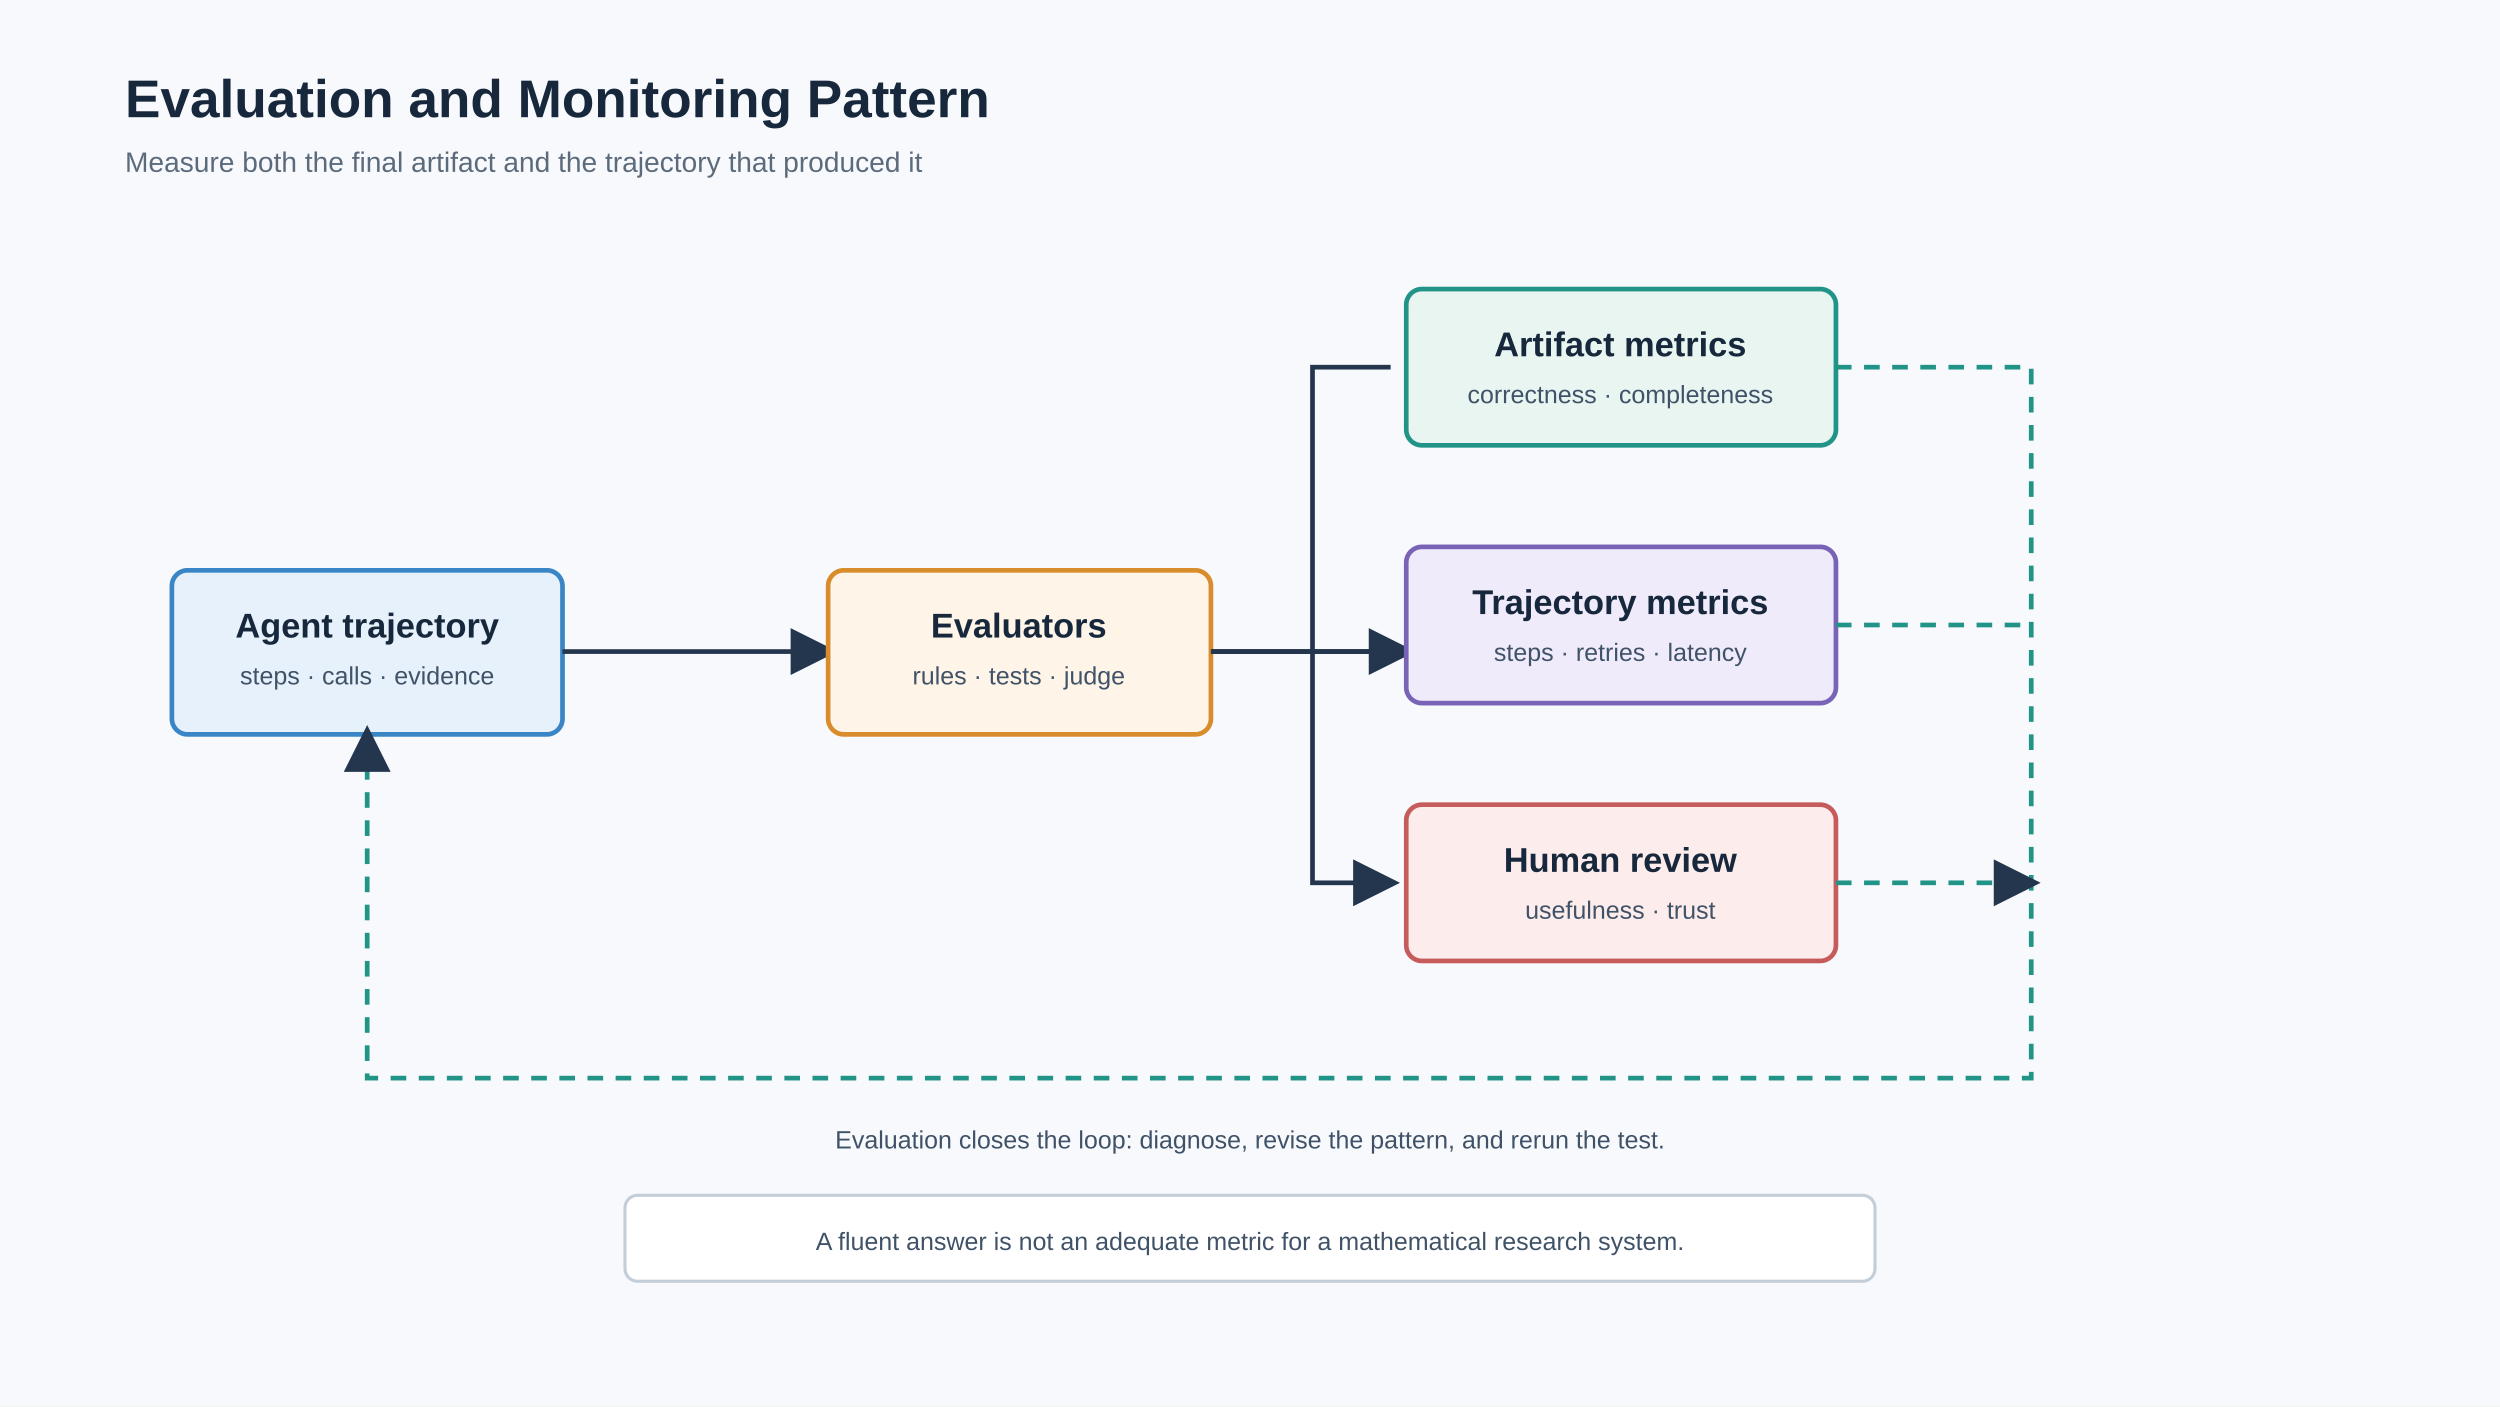
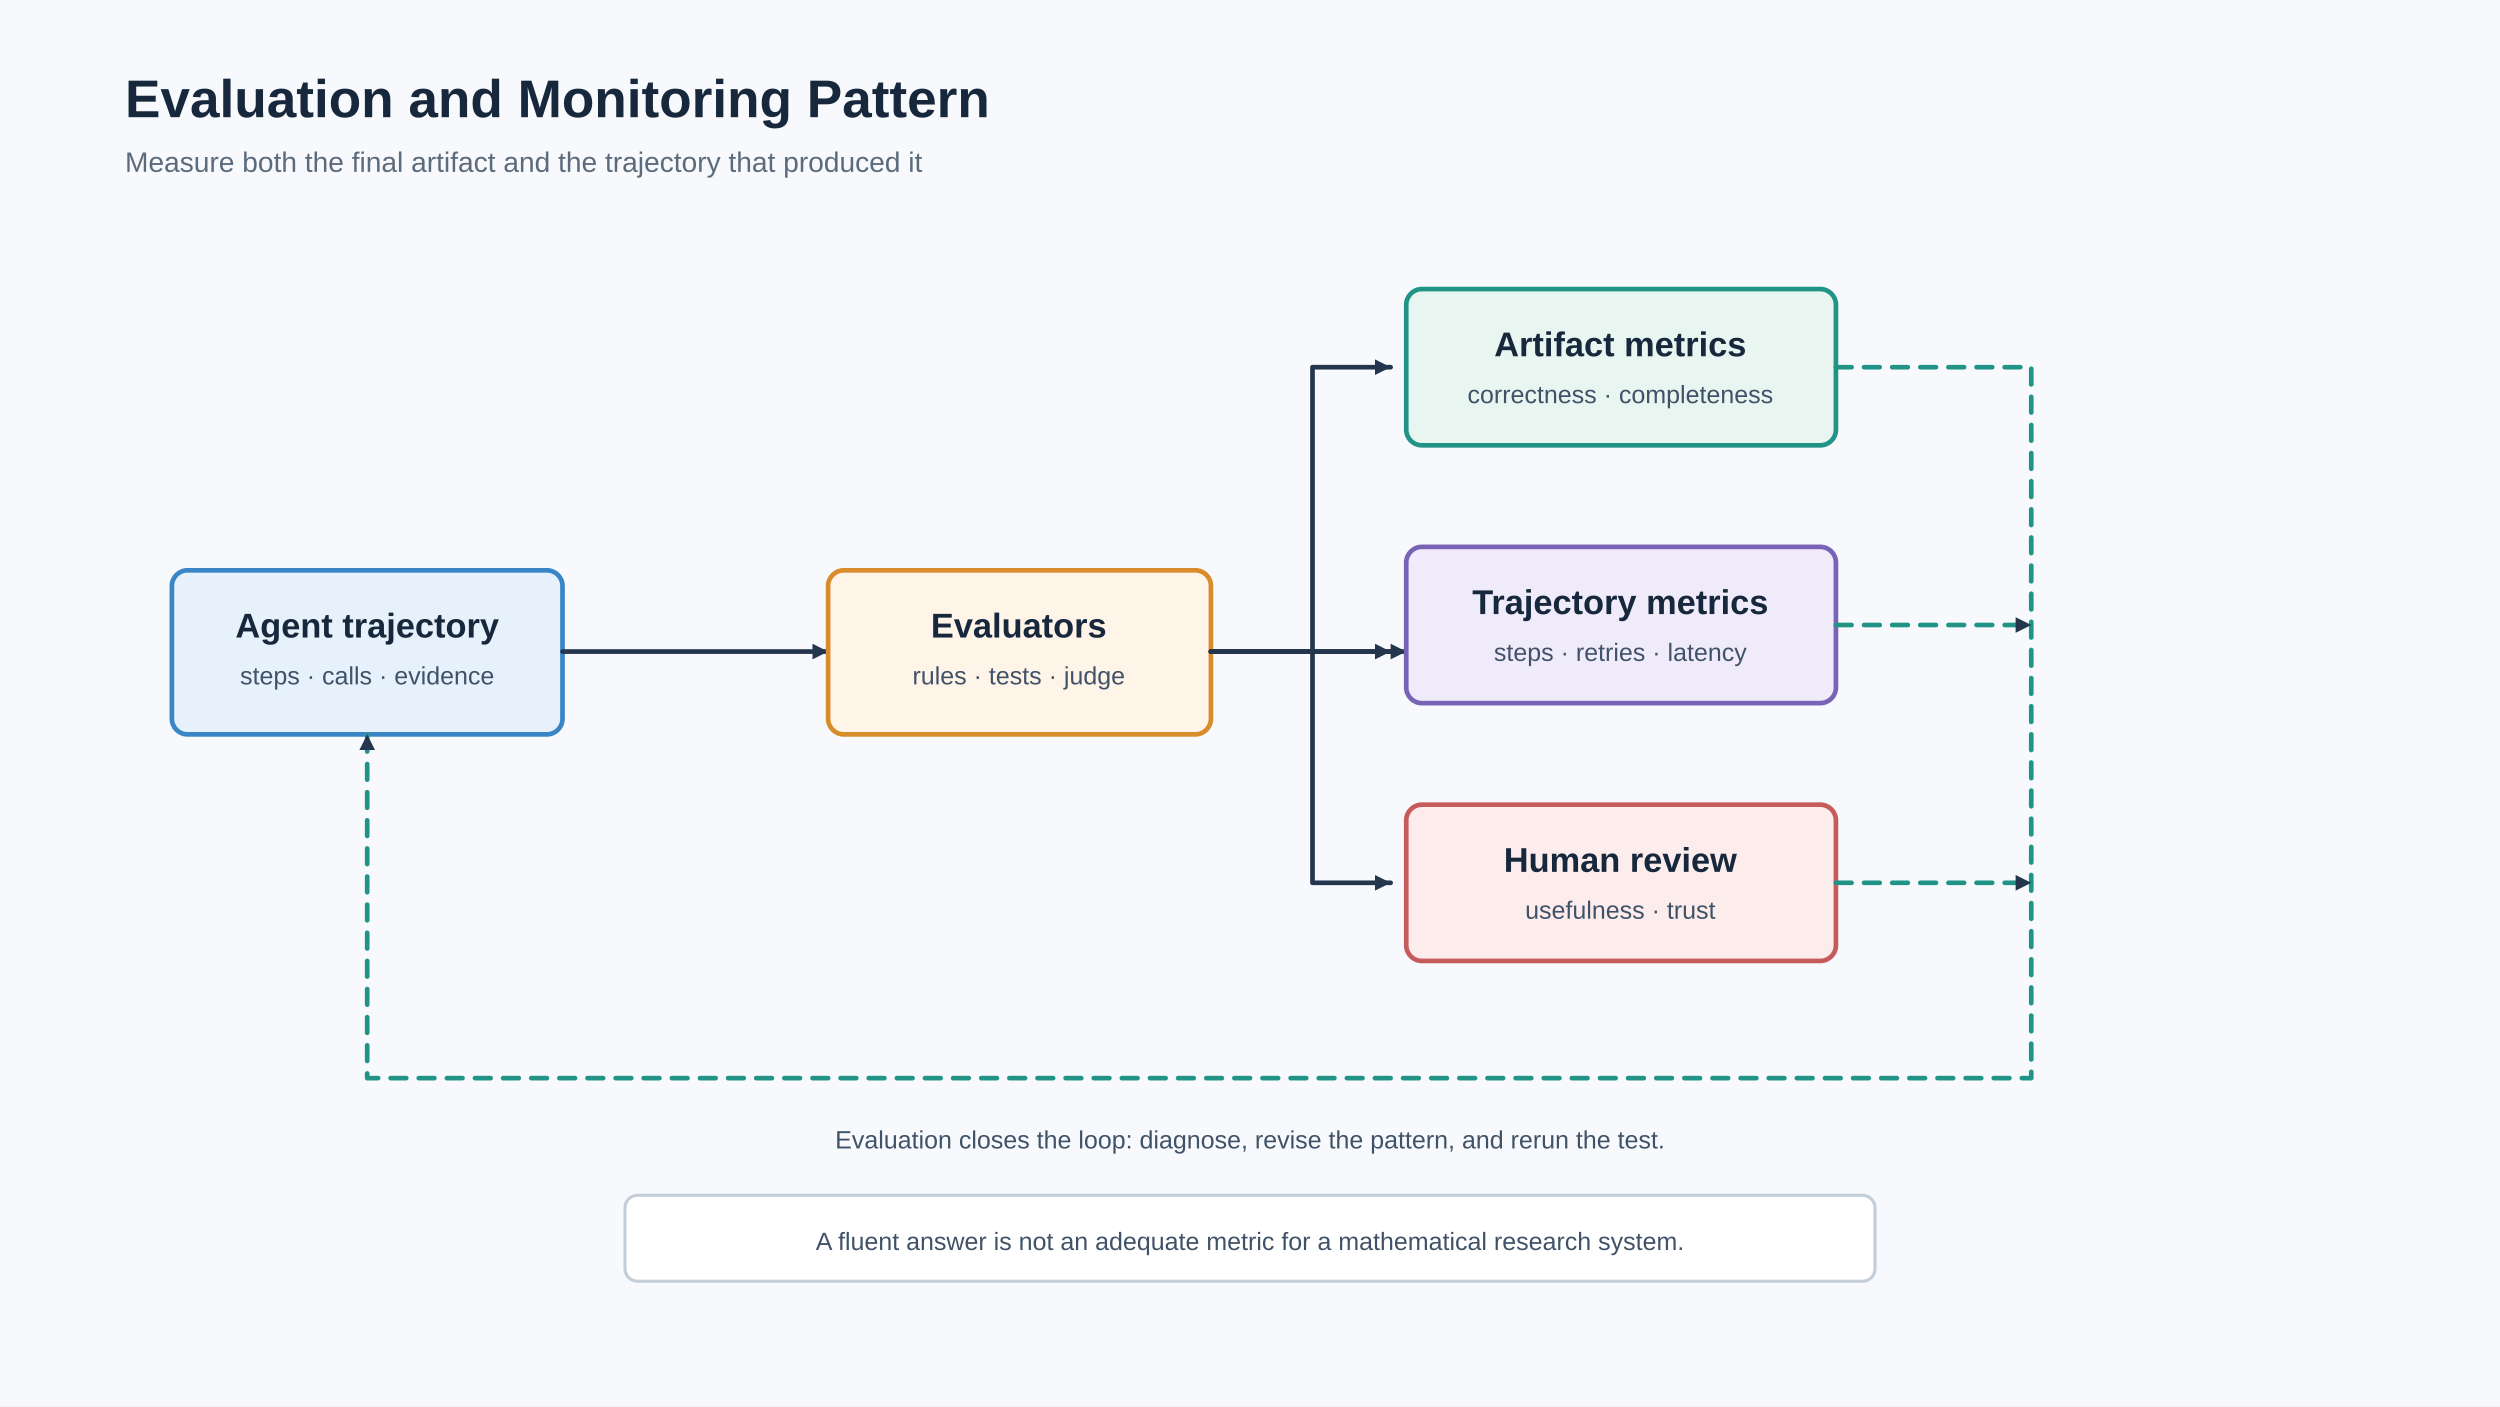
<svg xmlns="http://www.w3.org/2000/svg" width="1600" height="900" viewBox="0 0 1600 900">
  <defs>
-     <marker id="a" markerWidth="10" markerHeight="10" refX="8" refY="5" orient="auto">
+     <marker id="a" markerWidth="10" markerHeight="10" markerUnits="userSpaceOnUse" refX="10" refY="5" orient="auto">
      <path d="M0 0L10 5 0 10Z" fill="#23364d" />
    </marker>
-     <style>.t{font:700 34px Arial;fill:#17283c}.u{font:400 18px Arial;fill:#5b6b7c}.h{font:700 22px Arial;fill:#17283c}.s{font:400 16px Arial;fill:#405268}.b{stroke-width:3}.l{stroke:#23364d;stroke-width:3;fill:none;marker-end:url(#a)}.d{stroke:#219487;stroke-width:3;stroke-dasharray:10 8;fill:none;marker-end:url(#a)}</style>
+     <style>.t{font:700 34px Arial;fill:#17283c}.u{font:400 18px Arial;fill:#5b6b7c}.h{font:700 22px Arial;fill:#17283c}.s{font:400 16px Arial;fill:#405268}.b{stroke-width:3}.l{stroke:#23364d;stroke-width:3;fill:none;marker-end:url(#a);stroke-linecap:round;stroke-linejoin:round}.d{stroke:#219487;stroke-width:3;stroke-dasharray:10 8;fill:none;marker-end:url(#a);stroke-linecap:round;stroke-linejoin:round}</style>
  </defs>
  <rect width="1600" height="900" fill="#f7f9fc" />
  <text x="80" y="75" class="t">Evaluation and Monitoring Pattern</text>
  <text x="80" y="110" class="u">Measure both the final artifact and the trajectory that produced it</text>
  <rect x="110" y="365" width="250" height="105" rx="10" fill="#e6f1fb" stroke="#3985c6" class="b" />
  <text x="235" y="408" text-anchor="middle" class="h">Agent trajectory</text>
  <text x="235" y="438" text-anchor="middle" class="s">steps · calls · evidence</text>
  <path d="M360 417H530" class="l" />
  <rect x="530" y="365" width="245" height="105" rx="10" fill="#fff4e8" stroke="#d98c2b" class="b" />
  <text x="652" y="408" text-anchor="middle" class="h">Evaluators</text>
  <text x="652" y="438" text-anchor="middle" class="s">rules · tests · judge</text>
  <path d="M775 417H900" class="l" />
  <rect x="900" y="185" width="275" height="100" rx="10" fill="#e9f5f1" stroke="#219487" class="b" />
  <text x="1037" y="228" text-anchor="middle" class="h">Artifact metrics</text>
  <text x="1037" y="258" text-anchor="middle" class="s">correctness · completeness</text>
  <rect x="900" y="350" width="275" height="100" rx="10" fill="#f0ebfb" stroke="#7863b6" class="b" />
  <text x="1037" y="393" text-anchor="middle" class="h">Trajectory metrics</text>
  <text x="1037" y="423" text-anchor="middle" class="s">steps · retries · latency</text>
  <rect x="900" y="515" width="275" height="100" rx="10" fill="#fceceb" stroke="#c65b5b" class="b" />
  <text x="1037" y="558" text-anchor="middle" class="h">Human review</text>
  <text x="1037" y="588" text-anchor="middle" class="s">usefulness · trust</text>
-   <path d="M775 417H840V235H890M775 417H890M775 417H840V565H890" class="l" />
+   <path d="M775 417H840V235H890" class="l" />
+   <path d="M775 417H890" class="l" />
+   <path d="M775 417H840V565H890" class="l" />
  <path d="M1175 235H1300V690H235V470" class="d" />
-   <path d="M1175 400H1300M1175 565H1300" class="d" />
+   <path d="M1175 400H1300" class="d" />
+   <path d="M1175 565H1300" class="d" />
  <text x="800" y="735" text-anchor="middle" class="s">Evaluation closes the loop: diagnose, revise the pattern, and rerun the test.</text>
  <rect x="400" y="765" width="800" height="55" rx="8" fill="#fff" stroke="#c4ced8" stroke-width="2" />
  <text x="800" y="800" text-anchor="middle" class="s">A fluent answer is not an adequate metric for a mathematical research system.</text>
</svg>
